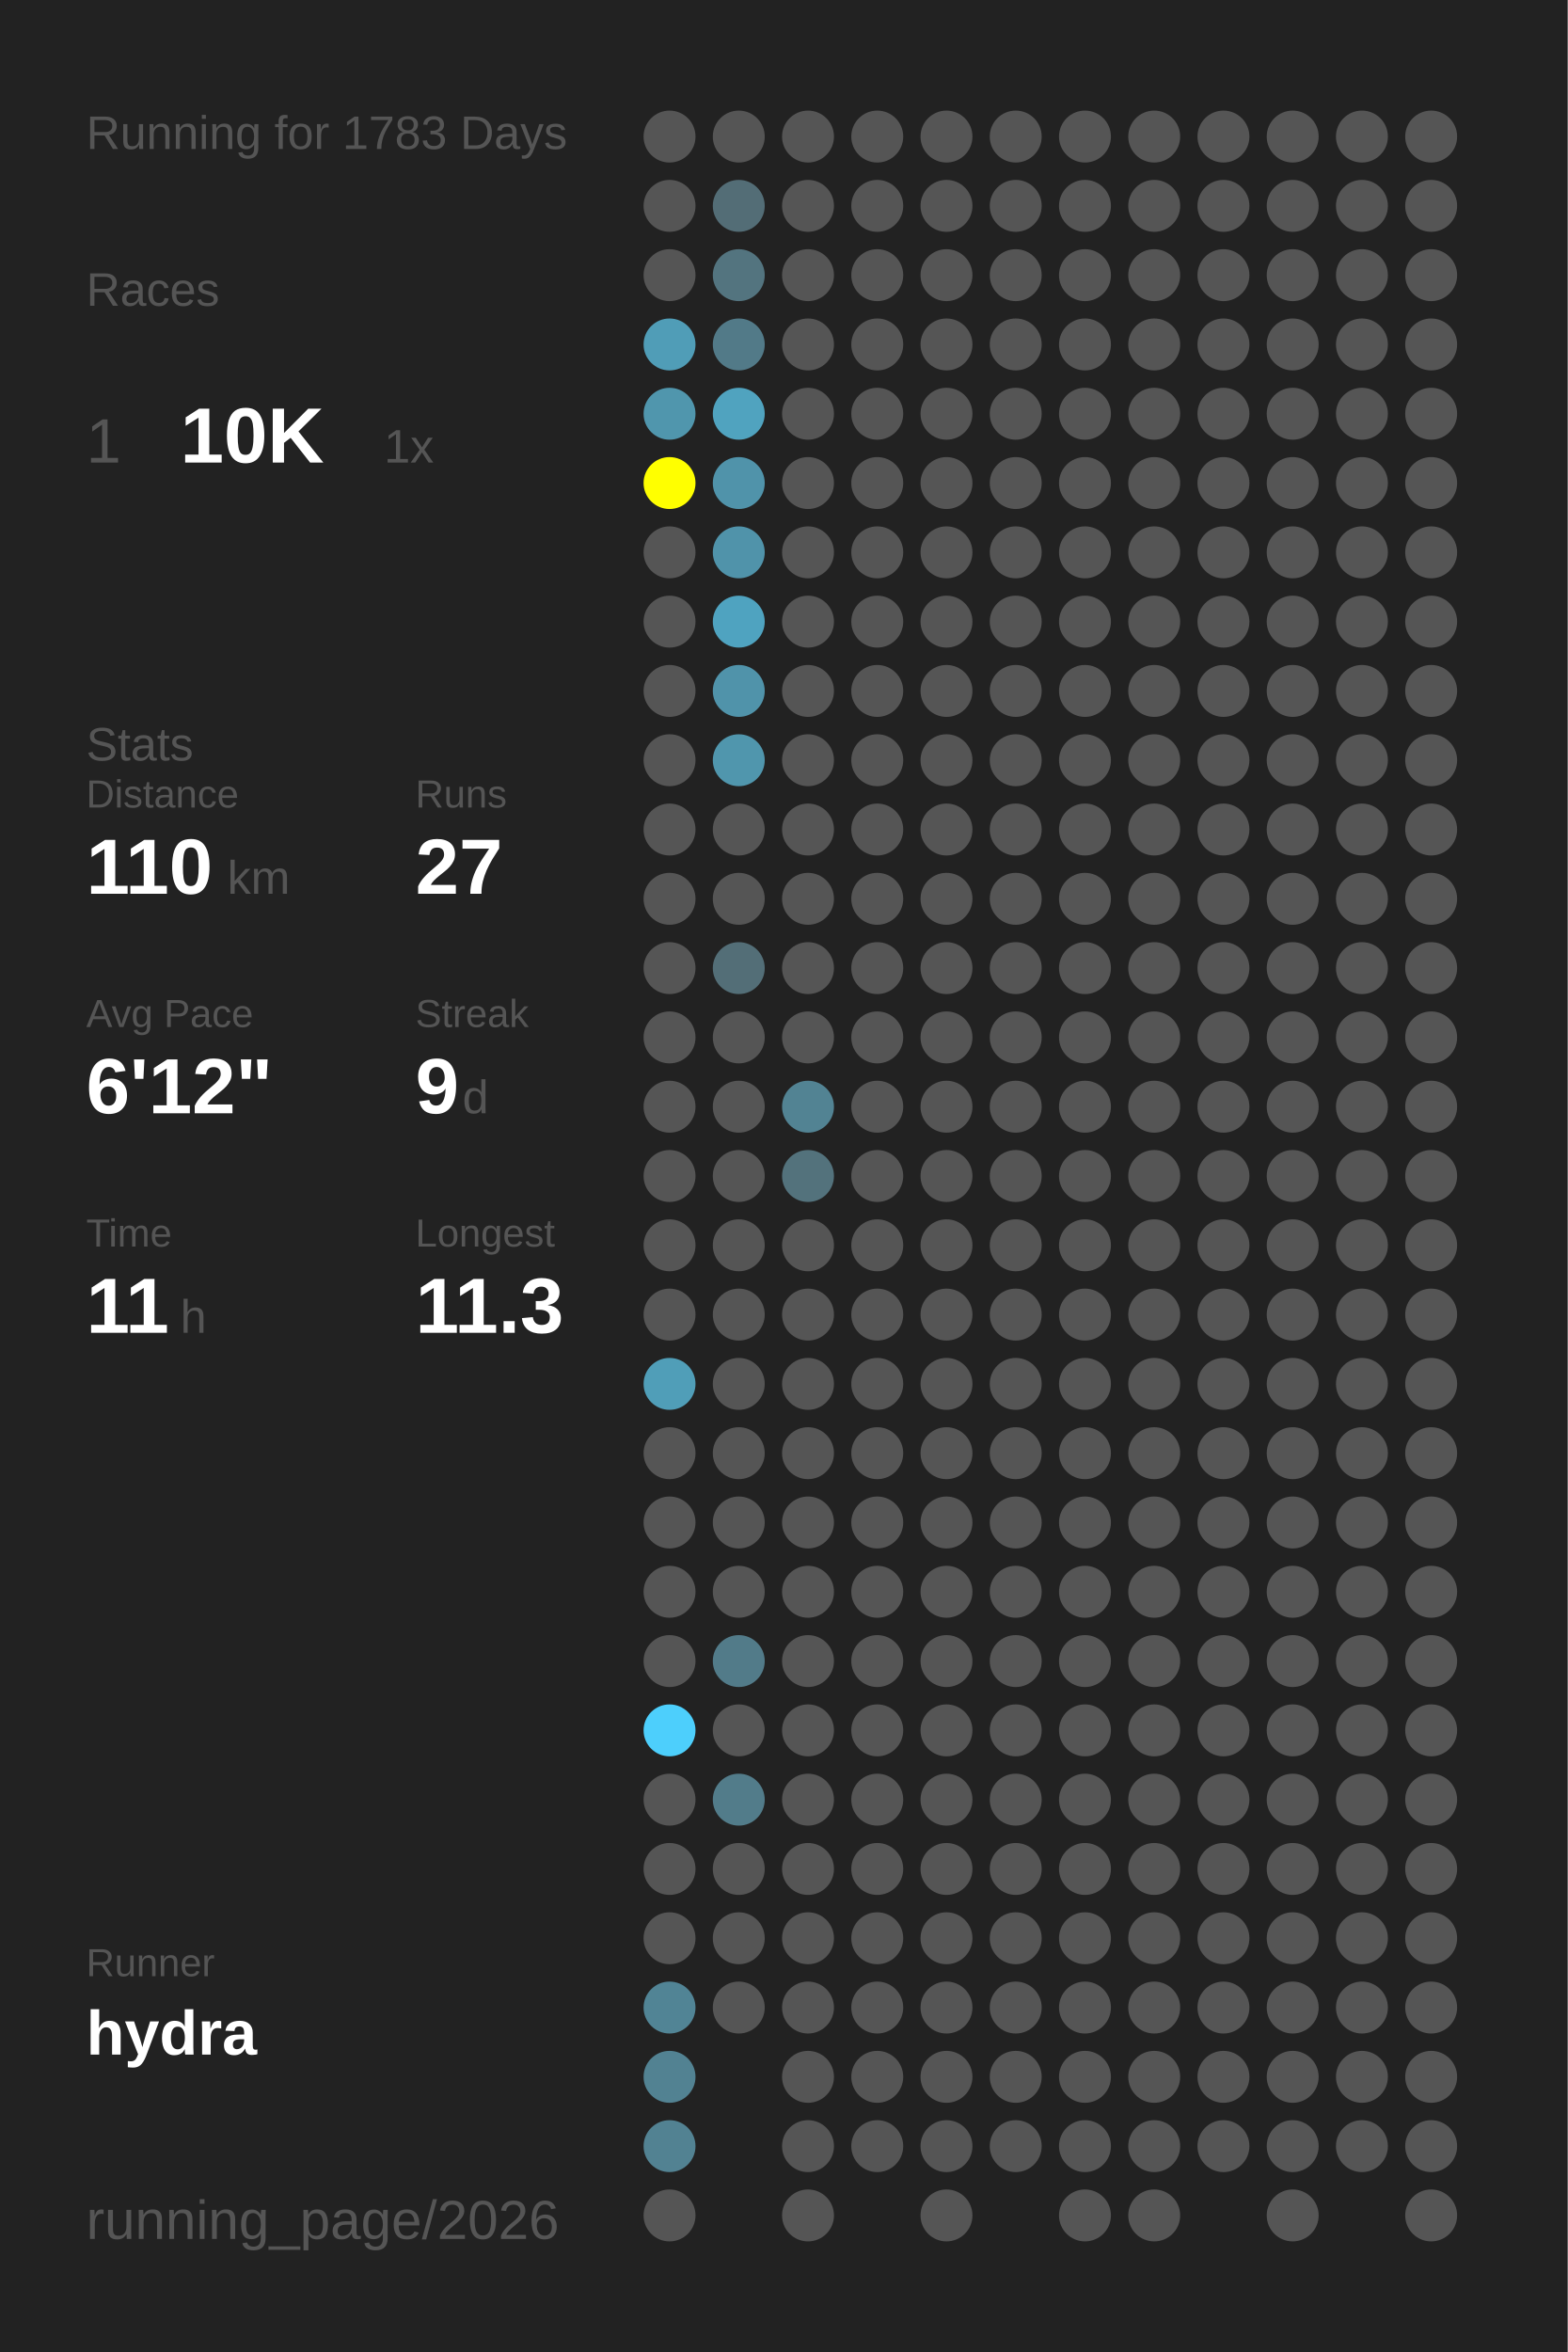
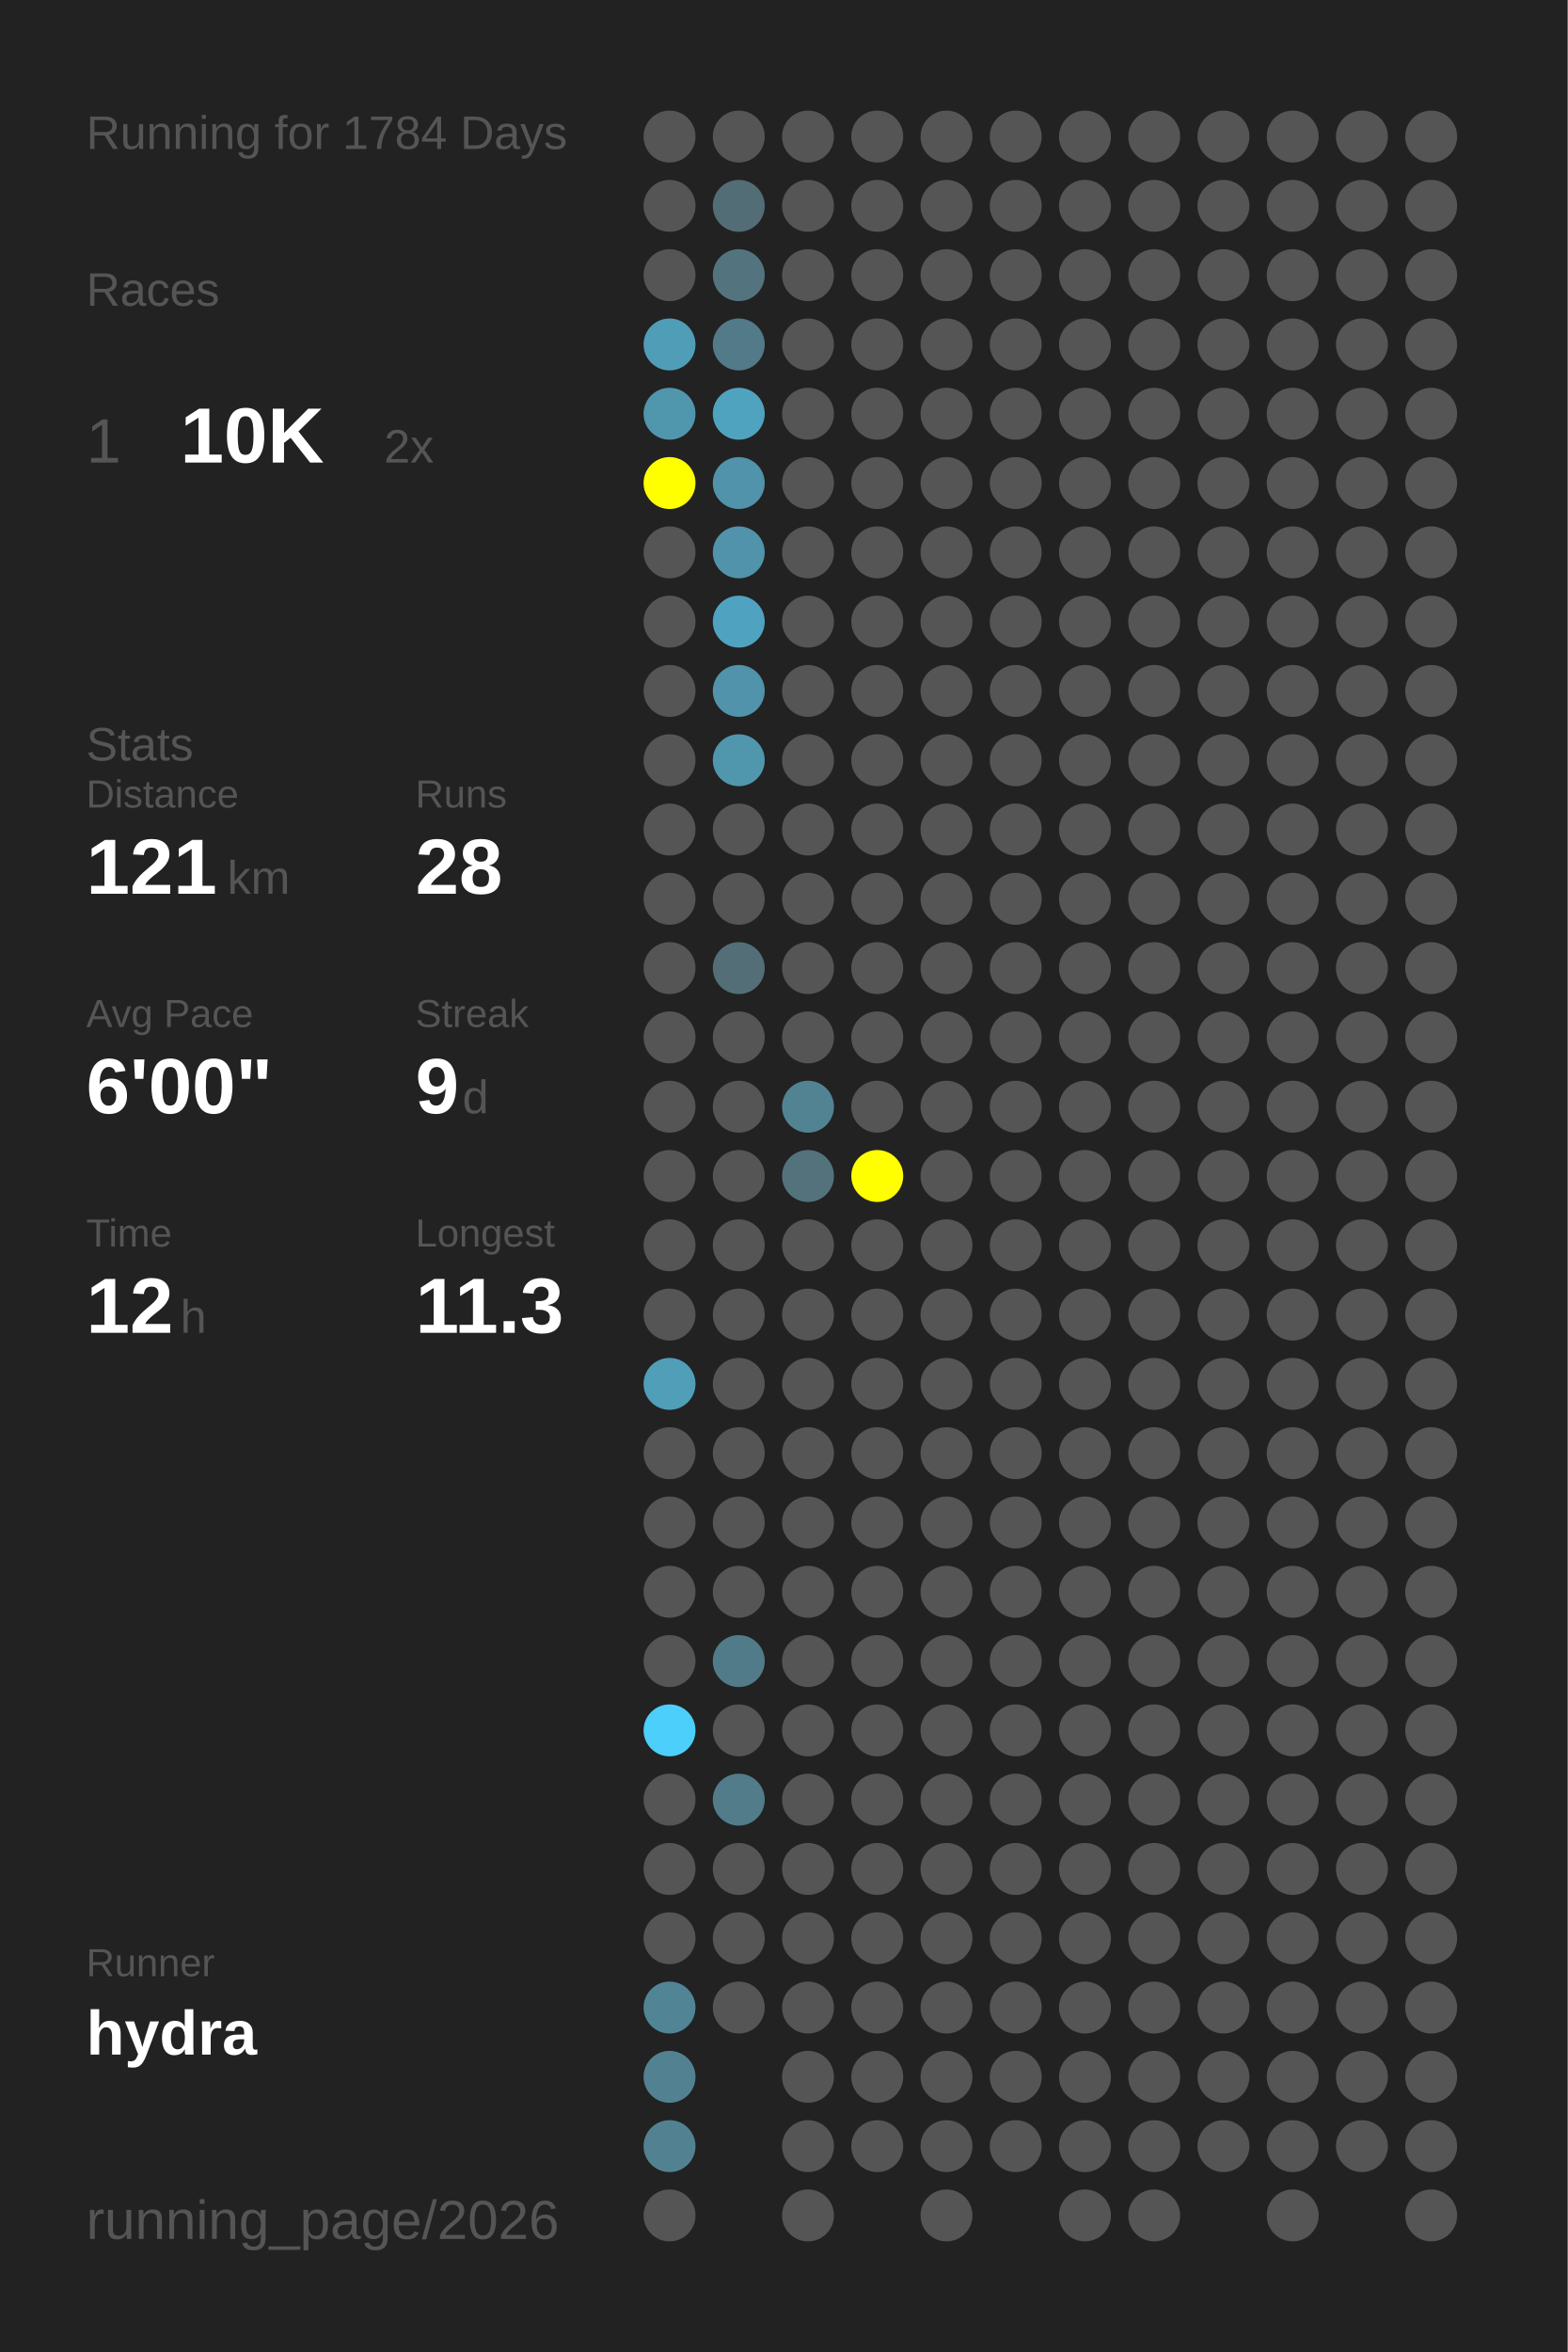
<svg xmlns="http://www.w3.org/2000/svg" baseProfile="full" height="300mm" version="1.1" viewBox="0,0,200,300" width="200mm">
  <defs />
  <rect fill="#222222" height="300" width="200" x="0" y="0" />
-   <text fill="#555555" style="font-size:6px; font-family:Arial;" x="11" y="19">Running for 1783 Days</text>
+   <text fill="#555555" style="font-size:6px; font-family:Arial;" x="11" y="19">Running for 1784 Days</text>
  <text fill="#555555" style="font-size:6px; font-family:Arial;" x="11" y="39">Races</text>
  <text fill="#555555" style="font-size:8px; font-family:Arial;" x="11" y="59">1</text>
  <text fill="#FFFFFF" style="font-size:10px; font-family:Arial; font-weight:bold;" x="23" y="59">10K</text>
-   <text fill="#555555" style="font-size:6px; font-family:Arial;" x="49" y="59">1x</text>
+   <text fill="#555555" style="font-size:6px; font-family:Arial;" x="49" y="59">2x</text>
  <text fill="#555555" style="font-size:6px; font-family:Arial;" x="11" y="97">Stats</text>
  <text fill="#555555" style="font-size:5px; font-family:Arial;" x="11" y="103">Distance</text>
-   <text fill="#FFFFFF" style="font-size:10px; font-family:Arial; font-weight:bold;" x="11" y="114">110</text>
+   <text fill="#FFFFFF" style="font-size:10px; font-family:Arial; font-weight:bold;" x="11" y="114">121</text>
  <text fill="#555555" style="font-size:6px; font-family:Arial;" x="29" y="114">km</text>
  <text fill="#555555" style="font-size:5px; font-family:Arial;" x="53" y="103">Runs</text>
-   <text fill="#FFFFFF" style="font-size:10px; font-family:Arial; font-weight:bold;" x="53" y="114">27</text>
+   <text fill="#FFFFFF" style="font-size:10px; font-family:Arial; font-weight:bold;" x="53" y="114">28</text>
  <text fill="#555555" style="font-size:5px; font-family:Arial;" x="11" y="131">Avg Pace</text>
-   <text fill="#FFFFFF" style="font-size:10px; font-family:Arial; font-weight:bold;" x="11" y="142">6'12"</text>
+   <text fill="#FFFFFF" style="font-size:10px; font-family:Arial; font-weight:bold;" x="11" y="142">6'00"</text>
  <text fill="#555555" style="font-size:5px; font-family:Arial;" x="53" y="131">Streak</text>
  <text fill="#FFFFFF" style="font-size:10px; font-family:Arial; font-weight:bold;" x="53" y="142">9</text>
  <text fill="#555555" style="font-size:6px; font-family:Arial;" x="59" y="142">d</text>
  <text fill="#555555" style="font-size:5px; font-family:Arial;" x="11" y="159">Time</text>
-   <text fill="#FFFFFF" style="font-size:10px; font-family:Arial; font-weight:bold;" x="11" y="170">11</text>
+   <text fill="#FFFFFF" style="font-size:10px; font-family:Arial; font-weight:bold;" x="11" y="170">12</text>
  <text fill="#555555" style="font-size:6px; font-family:Arial;" x="23" y="170">h</text>
  <text fill="#555555" style="font-size:5px; font-family:Arial;" x="53" y="159">Longest</text>
  <text fill="#FFFFFF" style="font-size:10px; font-family:Arial; font-weight:bold;" x="53" y="170">11.3</text>
  <text fill="#555555" style="font-size:5px; font-family:Arial;" x="11" y="252.065">Runner</text>
  <text fill="#FFFFFF" style="font-size:8px; font-family:Arial; font-weight:bold;" x="11" y="262.065">hydra</text>
  <text fill="#555555" style="font-size:7px; font-family:Arial;" x="11" y="285.581">running_page/2026</text>
  <circle cx="85.417" cy="17.419" fill="#555555" r="3.312" />
  <circle cx="85.417" cy="26.258" fill="#555555" r="3.312" />
  <circle cx="85.417" cy="35.097" fill="#555555" r="3.312" />
  <circle cx="85.417" cy="43.935" fill="#509db7" r="3.312" />
  <circle cx="85.417" cy="52.774" fill="#5096ad" r="3.312" />
  <circle cx="85.417" cy="61.613" fill="#FFFF00" r="3.312" />
  <circle cx="85.417" cy="70.452" fill="#555555" r="3.312" />
  <circle cx="85.417" cy="79.29" fill="#555555" r="3.312" />
  <circle cx="85.417" cy="88.129" fill="#555555" r="3.312" />
  <circle cx="85.417" cy="96.968" fill="#555555" r="3.312" />
  <circle cx="85.417" cy="105.806" fill="#555555" r="3.312" />
  <circle cx="85.417" cy="114.645" fill="#555555" r="3.312" />
  <circle cx="85.417" cy="123.484" fill="#555555" r="3.312" />
  <circle cx="85.417" cy="132.323" fill="#555555" r="3.312" />
  <circle cx="85.417" cy="141.161" fill="#555555" r="3.312" />
  <circle cx="85.417" cy="150" fill="#555555" r="3.312" />
  <circle cx="85.417" cy="158.839" fill="#555555" r="3.312" />
  <circle cx="85.417" cy="167.677" fill="#555555" r="3.312" />
  <circle cx="85.417" cy="176.516" fill="#509eb8" r="3.312" />
  <circle cx="85.417" cy="185.355" fill="#555555" r="3.312" />
  <circle cx="85.417" cy="194.194" fill="#555555" r="3.312" />
  <circle cx="85.417" cy="203.032" fill="#555555" r="3.312" />
  <circle cx="85.417" cy="211.871" fill="#555555" r="3.312" />
  <circle cx="85.417" cy="220.71" fill="#4dcffc" r="3.312" />
  <circle cx="85.417" cy="229.548" fill="#555555" r="3.312" />
  <circle cx="85.417" cy="238.387" fill="#555555" r="3.312" />
  <circle cx="85.417" cy="247.226" fill="#555555" r="3.312" />
  <circle cx="85.417" cy="256.065" fill="#518495" r="3.312" />
  <circle cx="85.417" cy="264.903" fill="#528292" r="3.312" />
  <circle cx="85.417" cy="273.742" fill="#528292" r="3.312" />
  <circle cx="85.417" cy="282.581" fill="#555555" r="3.312" />
  <circle cx="94.25" cy="17.419" fill="#555555" r="3.312" />
  <circle cx="94.25" cy="26.258" fill="#536d76" r="3.312" />
  <circle cx="94.25" cy="35.097" fill="#53747f" r="3.312" />
  <circle cx="94.25" cy="43.935" fill="#527a88" r="3.312" />
  <circle cx="94.25" cy="52.774" fill="#50a3bf" r="3.312" />
  <circle cx="94.25" cy="61.613" fill="#5093aa" r="3.312" />
  <circle cx="94.25" cy="70.452" fill="#5093aa" r="3.312" />
  <circle cx="94.25" cy="79.29" fill="#4fa3c0" r="3.312" />
  <circle cx="94.25" cy="88.129" fill="#5093aa" r="3.312" />
  <circle cx="94.25" cy="96.968" fill="#5096ad" r="3.312" />
  <circle cx="94.25" cy="105.806" fill="#555555" r="3.312" />
  <circle cx="94.25" cy="114.645" fill="#555555" r="3.312" />
  <circle cx="94.25" cy="123.484" fill="#536e77" r="3.312" />
  <circle cx="94.25" cy="132.323" fill="#555555" r="3.312" />
  <circle cx="94.25" cy="141.161" fill="#555555" r="3.312" />
  <circle cx="94.25" cy="150" fill="#555555" r="3.312" />
  <circle cx="94.25" cy="158.839" fill="#555555" r="3.312" />
  <circle cx="94.25" cy="167.677" fill="#555555" r="3.312" />
  <circle cx="94.25" cy="176.516" fill="#555555" r="3.312" />
  <circle cx="94.25" cy="185.355" fill="#555555" r="3.312" />
  <circle cx="94.25" cy="194.194" fill="#555555" r="3.312" />
  <circle cx="94.25" cy="203.032" fill="#555555" r="3.312" />
  <circle cx="94.25" cy="211.871" fill="#527b89" r="3.312" />
  <circle cx="94.25" cy="220.71" fill="#555555" r="3.312" />
  <circle cx="94.25" cy="229.548" fill="#527c8a" r="3.312" />
  <circle cx="94.25" cy="238.387" fill="#555555" r="3.312" />
  <circle cx="94.25" cy="247.226" fill="#555555" r="3.312" />
  <circle cx="94.25" cy="256.065" fill="#555555" r="3.312" />
  <circle cx="103.083" cy="17.419" fill="#555555" r="3.312" />
  <circle cx="103.083" cy="26.258" fill="#555555" r="3.312" />
  <circle cx="103.083" cy="35.097" fill="#555555" r="3.312" />
  <circle cx="103.083" cy="43.935" fill="#555555" r="3.312" />
  <circle cx="103.083" cy="52.774" fill="#555555" r="3.312" />
  <circle cx="103.083" cy="61.613" fill="#555555" r="3.312" />
  <circle cx="103.083" cy="70.452" fill="#555555" r="3.312" />
  <circle cx="103.083" cy="79.29" fill="#555555" r="3.312" />
  <circle cx="103.083" cy="88.129" fill="#555555" r="3.312" />
  <circle cx="103.083" cy="96.968" fill="#555555" r="3.312" />
  <circle cx="103.083" cy="105.806" fill="#555555" r="3.312" />
  <circle cx="103.083" cy="114.645" fill="#555555" r="3.312" />
  <circle cx="103.083" cy="123.484" fill="#555555" r="3.312" />
  <circle cx="103.083" cy="132.323" fill="#555555" r="3.312" />
  <circle cx="103.083" cy="141.161" fill="#528393" r="3.312" />
  <circle cx="103.083" cy="150" fill="#53727c" r="3.312" />
  <circle cx="103.083" cy="158.839" fill="#555555" r="3.312" />
  <circle cx="103.083" cy="167.677" fill="#555555" r="3.312" />
  <circle cx="103.083" cy="176.516" fill="#555555" r="3.312" />
  <circle cx="103.083" cy="185.355" fill="#555555" r="3.312" />
  <circle cx="103.083" cy="194.194" fill="#555555" r="3.312" />
  <circle cx="103.083" cy="203.032" fill="#555555" r="3.312" />
  <circle cx="103.083" cy="211.871" fill="#555555" r="3.312" />
  <circle cx="103.083" cy="220.71" fill="#555555" r="3.312" />
  <circle cx="103.083" cy="229.548" fill="#555555" r="3.312" />
  <circle cx="103.083" cy="238.387" fill="#555555" r="3.312" />
  <circle cx="103.083" cy="247.226" fill="#555555" r="3.312" />
  <circle cx="103.083" cy="256.065" fill="#555555" r="3.312" />
  <circle cx="103.083" cy="264.903" fill="#555555" r="3.312" />
  <circle cx="103.083" cy="273.742" fill="#555555" r="3.312" />
  <circle cx="103.083" cy="282.581" fill="#555555" r="3.312" />
  <circle cx="111.917" cy="17.419" fill="#555555" r="3.312" />
  <circle cx="111.917" cy="26.258" fill="#555555" r="3.312" />
  <circle cx="111.917" cy="35.097" fill="#555555" r="3.312" />
  <circle cx="111.917" cy="43.935" fill="#555555" r="3.312" />
  <circle cx="111.917" cy="52.774" fill="#555555" r="3.312" />
  <circle cx="111.917" cy="61.613" fill="#555555" r="3.312" />
  <circle cx="111.917" cy="70.452" fill="#555555" r="3.312" />
  <circle cx="111.917" cy="79.29" fill="#555555" r="3.312" />
  <circle cx="111.917" cy="88.129" fill="#555555" r="3.312" />
  <circle cx="111.917" cy="96.968" fill="#555555" r="3.312" />
  <circle cx="111.917" cy="105.806" fill="#555555" r="3.312" />
  <circle cx="111.917" cy="114.645" fill="#555555" r="3.312" />
  <circle cx="111.917" cy="123.484" fill="#555555" r="3.312" />
  <circle cx="111.917" cy="132.323" fill="#555555" r="3.312" />
  <circle cx="111.917" cy="141.161" fill="#555555" r="3.312" />
-   <circle cx="111.917" cy="150" fill="#555555" r="3.312" />
+   <circle cx="111.917" cy="150" fill="#FFFF00" r="3.312" />
  <circle cx="111.917" cy="158.839" fill="#555555" r="3.312" />
  <circle cx="111.917" cy="167.677" fill="#555555" r="3.312" />
  <circle cx="111.917" cy="176.516" fill="#555555" r="3.312" />
  <circle cx="111.917" cy="185.355" fill="#555555" r="3.312" />
  <circle cx="111.917" cy="194.194" fill="#555555" r="3.312" />
  <circle cx="111.917" cy="203.032" fill="#555555" r="3.312" />
  <circle cx="111.917" cy="211.871" fill="#555555" r="3.312" />
  <circle cx="111.917" cy="220.71" fill="#555555" r="3.312" />
  <circle cx="111.917" cy="229.548" fill="#555555" r="3.312" />
  <circle cx="111.917" cy="238.387" fill="#555555" r="3.312" />
  <circle cx="111.917" cy="247.226" fill="#555555" r="3.312" />
  <circle cx="111.917" cy="256.065" fill="#555555" r="3.312" />
  <circle cx="111.917" cy="264.903" fill="#555555" r="3.312" />
  <circle cx="111.917" cy="273.742" fill="#555555" r="3.312" />
  <circle cx="120.75" cy="17.419" fill="#555555" r="3.312" />
  <circle cx="120.75" cy="26.258" fill="#555555" r="3.312" />
  <circle cx="120.75" cy="35.097" fill="#555555" r="3.312" />
  <circle cx="120.75" cy="43.935" fill="#555555" r="3.312" />
  <circle cx="120.75" cy="52.774" fill="#555555" r="3.312" />
  <circle cx="120.75" cy="61.613" fill="#555555" r="3.312" />
  <circle cx="120.75" cy="70.452" fill="#555555" r="3.312" />
  <circle cx="120.75" cy="79.29" fill="#555555" r="3.312" />
  <circle cx="120.75" cy="88.129" fill="#555555" r="3.312" />
  <circle cx="120.75" cy="96.968" fill="#555555" r="3.312" />
  <circle cx="120.75" cy="105.806" fill="#555555" r="3.312" />
  <circle cx="120.75" cy="114.645" fill="#555555" r="3.312" />
  <circle cx="120.75" cy="123.484" fill="#555555" r="3.312" />
  <circle cx="120.75" cy="132.323" fill="#555555" r="3.312" />
  <circle cx="120.75" cy="141.161" fill="#555555" r="3.312" />
  <circle cx="120.75" cy="150" fill="#555555" r="3.312" />
  <circle cx="120.75" cy="158.839" fill="#555555" r="3.312" />
  <circle cx="120.75" cy="167.677" fill="#555555" r="3.312" />
  <circle cx="120.75" cy="176.516" fill="#555555" r="3.312" />
  <circle cx="120.75" cy="185.355" fill="#555555" r="3.312" />
  <circle cx="120.75" cy="194.194" fill="#555555" r="3.312" />
  <circle cx="120.75" cy="203.032" fill="#555555" r="3.312" />
  <circle cx="120.75" cy="211.871" fill="#555555" r="3.312" />
  <circle cx="120.75" cy="220.71" fill="#555555" r="3.312" />
  <circle cx="120.75" cy="229.548" fill="#555555" r="3.312" />
  <circle cx="120.75" cy="238.387" fill="#555555" r="3.312" />
  <circle cx="120.75" cy="247.226" fill="#555555" r="3.312" />
  <circle cx="120.75" cy="256.065" fill="#555555" r="3.312" />
  <circle cx="120.75" cy="264.903" fill="#555555" r="3.312" />
  <circle cx="120.75" cy="273.742" fill="#555555" r="3.312" />
  <circle cx="120.75" cy="282.581" fill="#555555" r="3.312" />
  <circle cx="129.583" cy="17.419" fill="#555555" r="3.312" />
  <circle cx="129.583" cy="26.258" fill="#555555" r="3.312" />
  <circle cx="129.583" cy="35.097" fill="#555555" r="3.312" />
  <circle cx="129.583" cy="43.935" fill="#555555" r="3.312" />
  <circle cx="129.583" cy="52.774" fill="#555555" r="3.312" />
  <circle cx="129.583" cy="61.613" fill="#555555" r="3.312" />
  <circle cx="129.583" cy="70.452" fill="#555555" r="3.312" />
  <circle cx="129.583" cy="79.29" fill="#555555" r="3.312" />
  <circle cx="129.583" cy="88.129" fill="#555555" r="3.312" />
  <circle cx="129.583" cy="96.968" fill="#555555" r="3.312" />
  <circle cx="129.583" cy="105.806" fill="#555555" r="3.312" />
  <circle cx="129.583" cy="114.645" fill="#555555" r="3.312" />
  <circle cx="129.583" cy="123.484" fill="#555555" r="3.312" />
  <circle cx="129.583" cy="132.323" fill="#555555" r="3.312" />
  <circle cx="129.583" cy="141.161" fill="#555555" r="3.312" />
  <circle cx="129.583" cy="150" fill="#555555" r="3.312" />
  <circle cx="129.583" cy="158.839" fill="#555555" r="3.312" />
  <circle cx="129.583" cy="167.677" fill="#555555" r="3.312" />
  <circle cx="129.583" cy="176.516" fill="#555555" r="3.312" />
  <circle cx="129.583" cy="185.355" fill="#555555" r="3.312" />
  <circle cx="129.583" cy="194.194" fill="#555555" r="3.312" />
  <circle cx="129.583" cy="203.032" fill="#555555" r="3.312" />
  <circle cx="129.583" cy="211.871" fill="#555555" r="3.312" />
  <circle cx="129.583" cy="220.71" fill="#555555" r="3.312" />
  <circle cx="129.583" cy="229.548" fill="#555555" r="3.312" />
  <circle cx="129.583" cy="238.387" fill="#555555" r="3.312" />
  <circle cx="129.583" cy="247.226" fill="#555555" r="3.312" />
  <circle cx="129.583" cy="256.065" fill="#555555" r="3.312" />
  <circle cx="129.583" cy="264.903" fill="#555555" r="3.312" />
  <circle cx="129.583" cy="273.742" fill="#555555" r="3.312" />
  <circle cx="138.417" cy="17.419" fill="#555555" r="3.312" />
  <circle cx="138.417" cy="26.258" fill="#555555" r="3.312" />
  <circle cx="138.417" cy="35.097" fill="#555555" r="3.312" />
  <circle cx="138.417" cy="43.935" fill="#555555" r="3.312" />
  <circle cx="138.417" cy="52.774" fill="#555555" r="3.312" />
  <circle cx="138.417" cy="61.613" fill="#555555" r="3.312" />
  <circle cx="138.417" cy="70.452" fill="#555555" r="3.312" />
  <circle cx="138.417" cy="79.29" fill="#555555" r="3.312" />
  <circle cx="138.417" cy="88.129" fill="#555555" r="3.312" />
  <circle cx="138.417" cy="96.968" fill="#555555" r="3.312" />
  <circle cx="138.417" cy="105.806" fill="#555555" r="3.312" />
  <circle cx="138.417" cy="114.645" fill="#555555" r="3.312" />
  <circle cx="138.417" cy="123.484" fill="#555555" r="3.312" />
  <circle cx="138.417" cy="132.323" fill="#555555" r="3.312" />
  <circle cx="138.417" cy="141.161" fill="#555555" r="3.312" />
  <circle cx="138.417" cy="150" fill="#555555" r="3.312" />
  <circle cx="138.417" cy="158.839" fill="#555555" r="3.312" />
  <circle cx="138.417" cy="167.677" fill="#555555" r="3.312" />
  <circle cx="138.417" cy="176.516" fill="#555555" r="3.312" />
  <circle cx="138.417" cy="185.355" fill="#555555" r="3.312" />
  <circle cx="138.417" cy="194.194" fill="#555555" r="3.312" />
  <circle cx="138.417" cy="203.032" fill="#555555" r="3.312" />
  <circle cx="138.417" cy="211.871" fill="#555555" r="3.312" />
  <circle cx="138.417" cy="220.71" fill="#555555" r="3.312" />
  <circle cx="138.417" cy="229.548" fill="#555555" r="3.312" />
  <circle cx="138.417" cy="238.387" fill="#555555" r="3.312" />
  <circle cx="138.417" cy="247.226" fill="#555555" r="3.312" />
  <circle cx="138.417" cy="256.065" fill="#555555" r="3.312" />
  <circle cx="138.417" cy="264.903" fill="#555555" r="3.312" />
  <circle cx="138.417" cy="273.742" fill="#555555" r="3.312" />
  <circle cx="138.417" cy="282.581" fill="#555555" r="3.312" />
  <circle cx="147.25" cy="17.419" fill="#555555" r="3.312" />
  <circle cx="147.25" cy="26.258" fill="#555555" r="3.312" />
  <circle cx="147.25" cy="35.097" fill="#555555" r="3.312" />
  <circle cx="147.25" cy="43.935" fill="#555555" r="3.312" />
  <circle cx="147.25" cy="52.774" fill="#555555" r="3.312" />
  <circle cx="147.25" cy="61.613" fill="#555555" r="3.312" />
  <circle cx="147.25" cy="70.452" fill="#555555" r="3.312" />
  <circle cx="147.25" cy="79.29" fill="#555555" r="3.312" />
  <circle cx="147.25" cy="88.129" fill="#555555" r="3.312" />
  <circle cx="147.25" cy="96.968" fill="#555555" r="3.312" />
  <circle cx="147.25" cy="105.806" fill="#555555" r="3.312" />
  <circle cx="147.25" cy="114.645" fill="#555555" r="3.312" />
  <circle cx="147.25" cy="123.484" fill="#555555" r="3.312" />
  <circle cx="147.25" cy="132.323" fill="#555555" r="3.312" />
  <circle cx="147.25" cy="141.161" fill="#555555" r="3.312" />
  <circle cx="147.25" cy="150" fill="#555555" r="3.312" />
  <circle cx="147.25" cy="158.839" fill="#555555" r="3.312" />
  <circle cx="147.25" cy="167.677" fill="#555555" r="3.312" />
  <circle cx="147.25" cy="176.516" fill="#555555" r="3.312" />
  <circle cx="147.25" cy="185.355" fill="#555555" r="3.312" />
  <circle cx="147.25" cy="194.194" fill="#555555" r="3.312" />
  <circle cx="147.25" cy="203.032" fill="#555555" r="3.312" />
  <circle cx="147.25" cy="211.871" fill="#555555" r="3.312" />
  <circle cx="147.25" cy="220.71" fill="#555555" r="3.312" />
  <circle cx="147.25" cy="229.548" fill="#555555" r="3.312" />
  <circle cx="147.25" cy="238.387" fill="#555555" r="3.312" />
  <circle cx="147.25" cy="247.226" fill="#555555" r="3.312" />
  <circle cx="147.25" cy="256.065" fill="#555555" r="3.312" />
  <circle cx="147.25" cy="264.903" fill="#555555" r="3.312" />
  <circle cx="147.25" cy="273.742" fill="#555555" r="3.312" />
  <circle cx="147.25" cy="282.581" fill="#555555" r="3.312" />
  <circle cx="156.083" cy="17.419" fill="#555555" r="3.312" />
  <circle cx="156.083" cy="26.258" fill="#555555" r="3.312" />
  <circle cx="156.083" cy="35.097" fill="#555555" r="3.312" />
  <circle cx="156.083" cy="43.935" fill="#555555" r="3.312" />
  <circle cx="156.083" cy="52.774" fill="#555555" r="3.312" />
  <circle cx="156.083" cy="61.613" fill="#555555" r="3.312" />
  <circle cx="156.083" cy="70.452" fill="#555555" r="3.312" />
  <circle cx="156.083" cy="79.29" fill="#555555" r="3.312" />
  <circle cx="156.083" cy="88.129" fill="#555555" r="3.312" />
  <circle cx="156.083" cy="96.968" fill="#555555" r="3.312" />
  <circle cx="156.083" cy="105.806" fill="#555555" r="3.312" />
  <circle cx="156.083" cy="114.645" fill="#555555" r="3.312" />
  <circle cx="156.083" cy="123.484" fill="#555555" r="3.312" />
  <circle cx="156.083" cy="132.323" fill="#555555" r="3.312" />
  <circle cx="156.083" cy="141.161" fill="#555555" r="3.312" />
  <circle cx="156.083" cy="150" fill="#555555" r="3.312" />
  <circle cx="156.083" cy="158.839" fill="#555555" r="3.312" />
  <circle cx="156.083" cy="167.677" fill="#555555" r="3.312" />
  <circle cx="156.083" cy="176.516" fill="#555555" r="3.312" />
  <circle cx="156.083" cy="185.355" fill="#555555" r="3.312" />
  <circle cx="156.083" cy="194.194" fill="#555555" r="3.312" />
  <circle cx="156.083" cy="203.032" fill="#555555" r="3.312" />
  <circle cx="156.083" cy="211.871" fill="#555555" r="3.312" />
  <circle cx="156.083" cy="220.71" fill="#555555" r="3.312" />
  <circle cx="156.083" cy="229.548" fill="#555555" r="3.312" />
  <circle cx="156.083" cy="238.387" fill="#555555" r="3.312" />
  <circle cx="156.083" cy="247.226" fill="#555555" r="3.312" />
  <circle cx="156.083" cy="256.065" fill="#555555" r="3.312" />
  <circle cx="156.083" cy="264.903" fill="#555555" r="3.312" />
  <circle cx="156.083" cy="273.742" fill="#555555" r="3.312" />
  <circle cx="164.917" cy="17.419" fill="#555555" r="3.312" />
  <circle cx="164.917" cy="26.258" fill="#555555" r="3.312" />
  <circle cx="164.917" cy="35.097" fill="#555555" r="3.312" />
  <circle cx="164.917" cy="43.935" fill="#555555" r="3.312" />
  <circle cx="164.917" cy="52.774" fill="#555555" r="3.312" />
  <circle cx="164.917" cy="61.613" fill="#555555" r="3.312" />
  <circle cx="164.917" cy="70.452" fill="#555555" r="3.312" />
  <circle cx="164.917" cy="79.29" fill="#555555" r="3.312" />
  <circle cx="164.917" cy="88.129" fill="#555555" r="3.312" />
  <circle cx="164.917" cy="96.968" fill="#555555" r="3.312" />
  <circle cx="164.917" cy="105.806" fill="#555555" r="3.312" />
  <circle cx="164.917" cy="114.645" fill="#555555" r="3.312" />
  <circle cx="164.917" cy="123.484" fill="#555555" r="3.312" />
  <circle cx="164.917" cy="132.323" fill="#555555" r="3.312" />
  <circle cx="164.917" cy="141.161" fill="#555555" r="3.312" />
  <circle cx="164.917" cy="150" fill="#555555" r="3.312" />
  <circle cx="164.917" cy="158.839" fill="#555555" r="3.312" />
  <circle cx="164.917" cy="167.677" fill="#555555" r="3.312" />
  <circle cx="164.917" cy="176.516" fill="#555555" r="3.312" />
  <circle cx="164.917" cy="185.355" fill="#555555" r="3.312" />
  <circle cx="164.917" cy="194.194" fill="#555555" r="3.312" />
  <circle cx="164.917" cy="203.032" fill="#555555" r="3.312" />
  <circle cx="164.917" cy="211.871" fill="#555555" r="3.312" />
  <circle cx="164.917" cy="220.71" fill="#555555" r="3.312" />
  <circle cx="164.917" cy="229.548" fill="#555555" r="3.312" />
  <circle cx="164.917" cy="238.387" fill="#555555" r="3.312" />
  <circle cx="164.917" cy="247.226" fill="#555555" r="3.312" />
  <circle cx="164.917" cy="256.065" fill="#555555" r="3.312" />
  <circle cx="164.917" cy="264.903" fill="#555555" r="3.312" />
  <circle cx="164.917" cy="273.742" fill="#555555" r="3.312" />
  <circle cx="164.917" cy="282.581" fill="#555555" r="3.312" />
  <circle cx="173.75" cy="17.419" fill="#555555" r="3.312" />
  <circle cx="173.75" cy="26.258" fill="#555555" r="3.312" />
  <circle cx="173.75" cy="35.097" fill="#555555" r="3.312" />
  <circle cx="173.75" cy="43.935" fill="#555555" r="3.312" />
  <circle cx="173.75" cy="52.774" fill="#555555" r="3.312" />
  <circle cx="173.75" cy="61.613" fill="#555555" r="3.312" />
  <circle cx="173.75" cy="70.452" fill="#555555" r="3.312" />
  <circle cx="173.75" cy="79.29" fill="#555555" r="3.312" />
  <circle cx="173.75" cy="88.129" fill="#555555" r="3.312" />
  <circle cx="173.75" cy="96.968" fill="#555555" r="3.312" />
  <circle cx="173.75" cy="105.806" fill="#555555" r="3.312" />
  <circle cx="173.75" cy="114.645" fill="#555555" r="3.312" />
  <circle cx="173.75" cy="123.484" fill="#555555" r="3.312" />
  <circle cx="173.75" cy="132.323" fill="#555555" r="3.312" />
  <circle cx="173.75" cy="141.161" fill="#555555" r="3.312" />
  <circle cx="173.75" cy="150" fill="#555555" r="3.312" />
  <circle cx="173.75" cy="158.839" fill="#555555" r="3.312" />
  <circle cx="173.75" cy="167.677" fill="#555555" r="3.312" />
  <circle cx="173.75" cy="176.516" fill="#555555" r="3.312" />
  <circle cx="173.75" cy="185.355" fill="#555555" r="3.312" />
  <circle cx="173.75" cy="194.194" fill="#555555" r="3.312" />
  <circle cx="173.75" cy="203.032" fill="#555555" r="3.312" />
  <circle cx="173.75" cy="211.871" fill="#555555" r="3.312" />
  <circle cx="173.75" cy="220.71" fill="#555555" r="3.312" />
  <circle cx="173.75" cy="229.548" fill="#555555" r="3.312" />
  <circle cx="173.75" cy="238.387" fill="#555555" r="3.312" />
  <circle cx="173.75" cy="247.226" fill="#555555" r="3.312" />
  <circle cx="173.75" cy="256.065" fill="#555555" r="3.312" />
  <circle cx="173.75" cy="264.903" fill="#555555" r="3.312" />
  <circle cx="173.75" cy="273.742" fill="#555555" r="3.312" />
  <circle cx="182.583" cy="17.419" fill="#555555" r="3.312" />
  <circle cx="182.583" cy="26.258" fill="#555555" r="3.312" />
  <circle cx="182.583" cy="35.097" fill="#555555" r="3.312" />
  <circle cx="182.583" cy="43.935" fill="#555555" r="3.312" />
  <circle cx="182.583" cy="52.774" fill="#555555" r="3.312" />
  <circle cx="182.583" cy="61.613" fill="#555555" r="3.312" />
  <circle cx="182.583" cy="70.452" fill="#555555" r="3.312" />
  <circle cx="182.583" cy="79.29" fill="#555555" r="3.312" />
  <circle cx="182.583" cy="88.129" fill="#555555" r="3.312" />
  <circle cx="182.583" cy="96.968" fill="#555555" r="3.312" />
  <circle cx="182.583" cy="105.806" fill="#555555" r="3.312" />
  <circle cx="182.583" cy="114.645" fill="#555555" r="3.312" />
  <circle cx="182.583" cy="123.484" fill="#555555" r="3.312" />
  <circle cx="182.583" cy="132.323" fill="#555555" r="3.312" />
  <circle cx="182.583" cy="141.161" fill="#555555" r="3.312" />
  <circle cx="182.583" cy="150" fill="#555555" r="3.312" />
  <circle cx="182.583" cy="158.839" fill="#555555" r="3.312" />
  <circle cx="182.583" cy="167.677" fill="#555555" r="3.312" />
  <circle cx="182.583" cy="176.516" fill="#555555" r="3.312" />
  <circle cx="182.583" cy="185.355" fill="#555555" r="3.312" />
  <circle cx="182.583" cy="194.194" fill="#555555" r="3.312" />
  <circle cx="182.583" cy="203.032" fill="#555555" r="3.312" />
  <circle cx="182.583" cy="211.871" fill="#555555" r="3.312" />
  <circle cx="182.583" cy="220.71" fill="#555555" r="3.312" />
  <circle cx="182.583" cy="229.548" fill="#555555" r="3.312" />
  <circle cx="182.583" cy="238.387" fill="#555555" r="3.312" />
  <circle cx="182.583" cy="247.226" fill="#555555" r="3.312" />
  <circle cx="182.583" cy="256.065" fill="#555555" r="3.312" />
  <circle cx="182.583" cy="264.903" fill="#555555" r="3.312" />
  <circle cx="182.583" cy="273.742" fill="#555555" r="3.312" />
  <circle cx="182.583" cy="282.581" fill="#555555" r="3.312" />
</svg>
